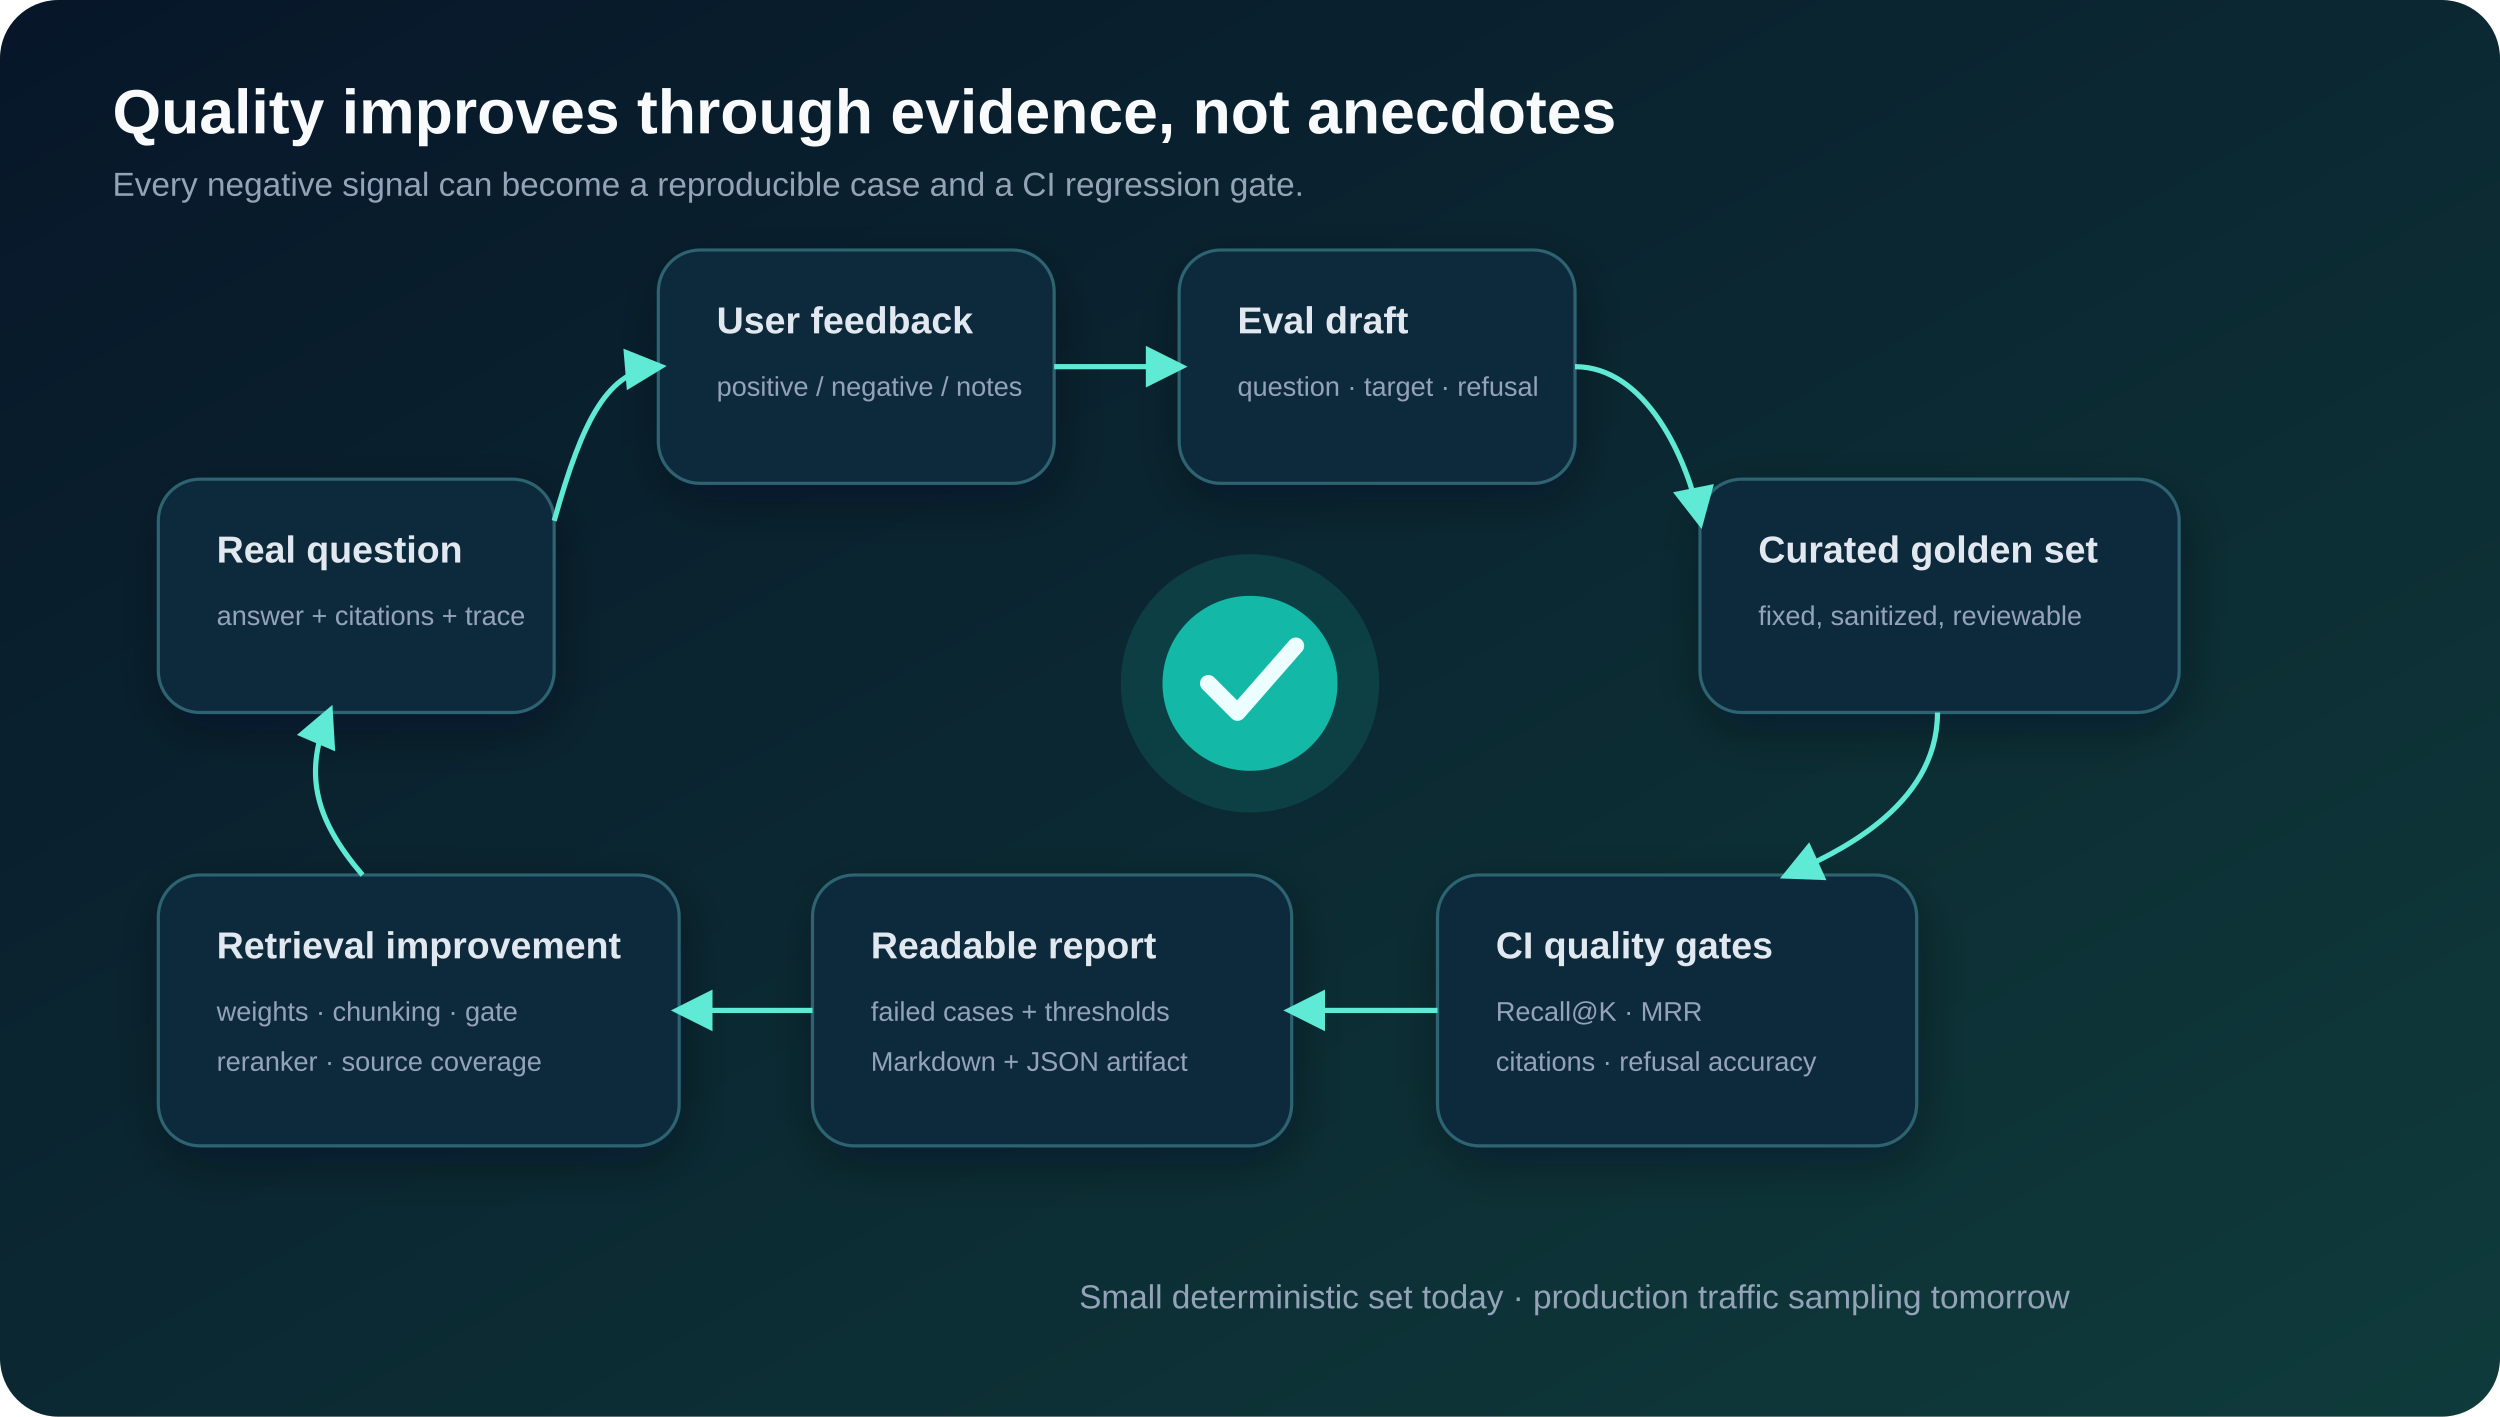
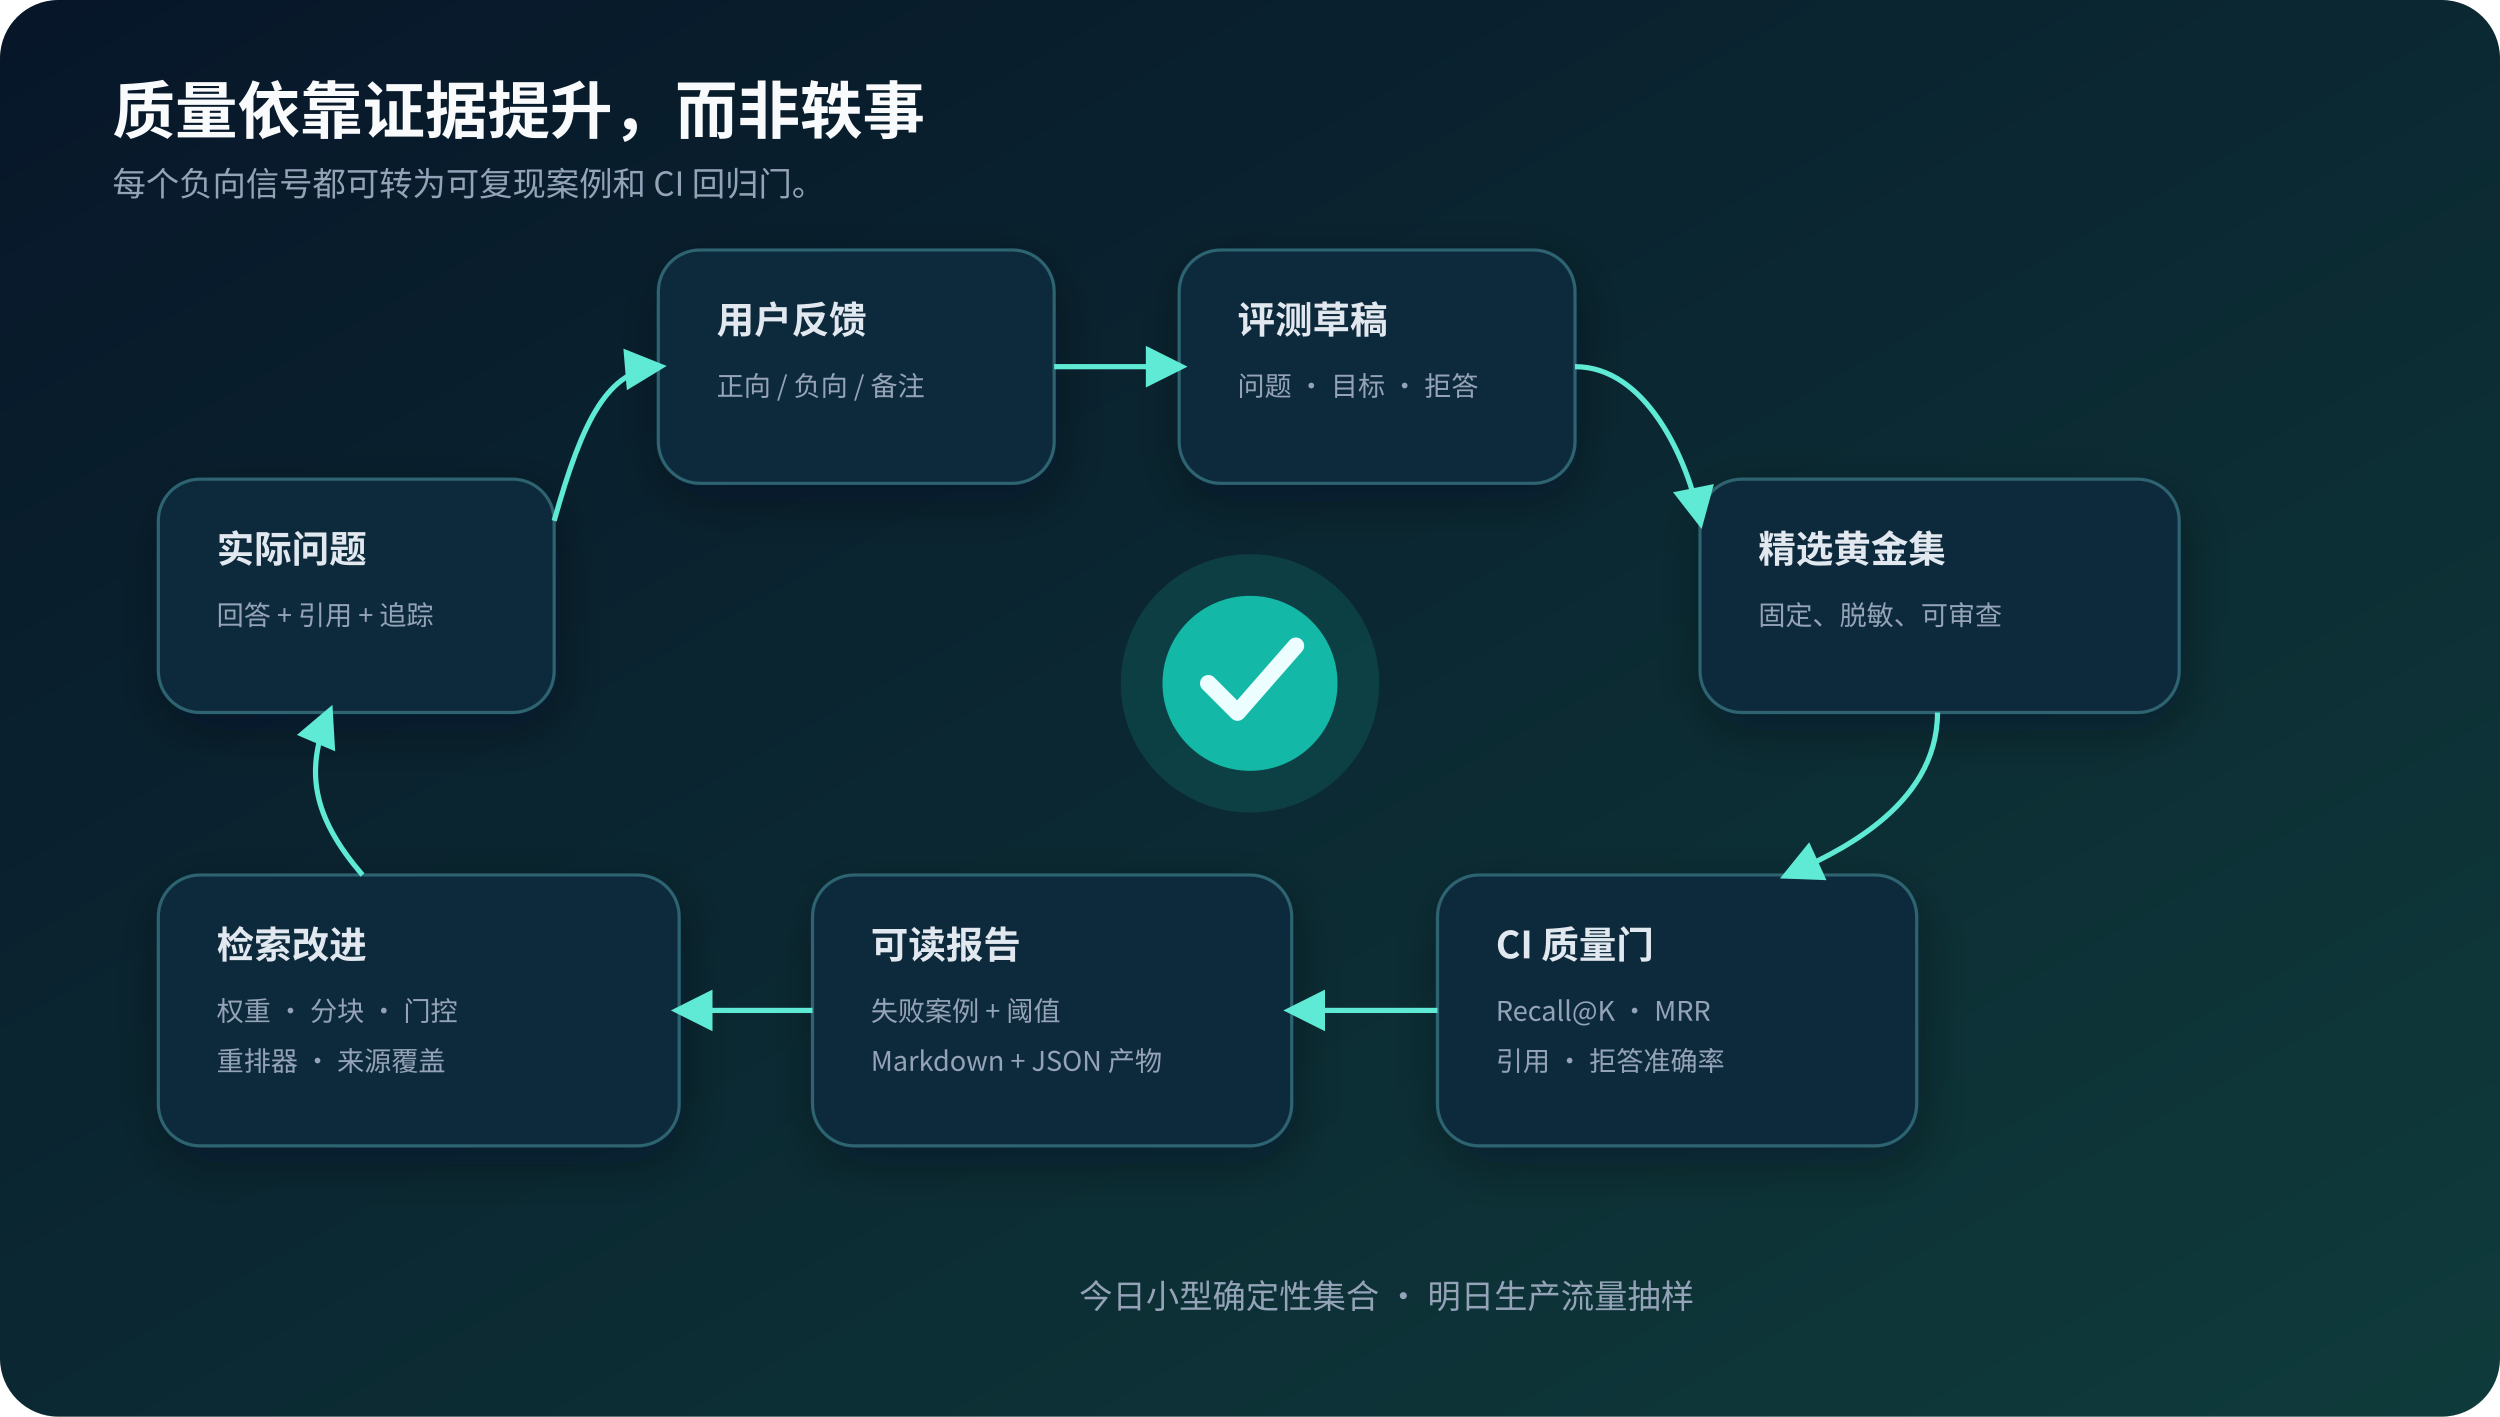
- <svg xmlns="http://www.w3.org/2000/svg" width="1200" height="680" viewBox="0 0 1200 680" role="img" aria-labelledby="title desc">
+ <svg xmlns="http://www.w3.org/2000/svg" width="1200" height="680" viewBox="0 0 1200 680" role="img" aria-labelledby="title desc" lang="zh-CN" xml:lang="zh-CN">
  <defs>
    <linearGradient id="bg" x1="0" y1="0" x2="1" y2="1">
      <stop stop-color="#071629" />
      <stop offset="1" stop-color="#0f3b3b" />
    </linearGradient>
    <filter id="glow">
      <feDropShadow dy="8" stdDeviation="12" flood-color="#020617" flood-opacity=".35" />
    </filter>
    <marker id="a" viewBox="0 0 10 10" refX="8" refY="5" markerWidth="8" markerHeight="8" orient="auto">
      <path d="M0 0 10 5 0 10z" fill="#5eead4" />
    </marker>
-     <style>text{font-family:Arial,Helvetica,sans-serif}.h{font-size:30px;font-weight:700;fill:#f8fafc}.s{font-size:16px;font-weight:400;fill:#94a3b8}.t{font-size:18px;font-weight:700;fill:#e2e8f0}.c{font-size:13px;font-weight:400;fill:#94a3b8}.box{fill:#102b3c;stroke:#2d6471;stroke-width:1.5}.line{fill:none;stroke:#5eead4;stroke-width:2.5;marker-end:url(#a)}</style>
+     <style>text{font-family:"PingFang SC","Hiragino Sans GB","Microsoft YaHei","Noto Sans CJK SC",Arial,Helvetica,sans-serif}.h{font-size:30px;font-weight:700;fill:#f8fafc}.s{font-size:16px;font-weight:400;fill:#94a3b8}.t{font-size:18px;font-weight:700;fill:#e2e8f0}.c{font-size:13px;font-weight:400;fill:#94a3b8}.box{fill:#102b3c;stroke:#2d6471;stroke-width:1.5}.line{fill:none;stroke:#5eead4;stroke-width:2.5;marker-end:url(#a)}</style>
  </defs>
  <rect width="1200" height="680" rx="28" fill="url(#bg)" />
-   <text x="54" y="64" class="h">Quality improves through evidence, not anecdotes</text>
-   <text x="54" y="94" class="s">Every negative signal can become a reproducible case and a CI regression gate.</text>
+   <text x="54" y="64" class="h">质量依靠证据提升，而非轶事</text>
+   <text x="54" y="94" class="s">每个负向信号都可转为可复现案例和 CI 回归门。</text>
  <g filter="url(#glow)">
    <rect x="76" y="230" width="190" height="112" rx="20" class="box" />
-     <text x="104" y="270" class="t">Real question</text>
-     <text x="104" y="300" class="c">answer + citations + trace</text>
+     <text x="104" y="270" class="t">实际问题</text>
+     <text x="104" y="300" class="c">回答 + 引用 + 追踪</text>
    <rect x="316" y="120" width="190" height="112" rx="20" class="box" />
-     <text x="344" y="160" class="t">User feedback</text>
-     <text x="344" y="190" class="c">positive / negative / notes</text>
+     <text x="344" y="160" class="t">用户反馈</text>
+     <text x="344" y="190" class="c">正向 / 负向 / 备注</text>
    <rect x="566" y="120" width="190" height="112" rx="20" class="box" />
-     <text x="594" y="160" class="t">Eval draft</text>
-     <text x="594" y="190" class="c">question · target · refusal</text>
+     <text x="594" y="160" class="t">评测草稿</text>
+     <text x="594" y="190" class="c">问题 · 目标 · 拒答</text>
    <rect x="816" y="230" width="230" height="112" rx="20" class="box" />
-     <text x="844" y="270" class="t">Curated golden set</text>
-     <text x="844" y="300" class="c">fixed, sanitized, reviewable</text>
+     <text x="844" y="270" class="t">精选黄金集</text>
+     <text x="844" y="300" class="c">固定、脱敏、可审查</text>
    <rect x="690" y="420" width="230" height="130" rx="20" class="box" />
-     <text x="718" y="460" class="t">CI quality gates</text>
+     <text x="718" y="460" class="t">CI 质量门</text>
    <text x="718" y="490" class="c">Recall@K · MRR</text>
-     <text x="718" y="514" class="c">citations · refusal accuracy</text>
+     <text x="718" y="514" class="c">引用 · 拒答准确率</text>
    <rect x="390" y="420" width="230" height="130" rx="20" class="box" />
-     <text x="418" y="460" class="t">Readable report</text>
-     <text x="418" y="490" class="c">failed cases + thresholds</text>
-     <text x="418" y="514" class="c">Markdown + JSON artifact</text>
+     <text x="418" y="460" class="t">可读报告</text>
+     <text x="418" y="490" class="c">失败案例 + 阈值</text>
+     <text x="418" y="514" class="c">Markdown + JSON 产物</text>
    <rect x="76" y="420" width="250" height="130" rx="20" class="box" />
-     <text x="104" y="460" class="t">Retrieval improvement</text>
-     <text x="104" y="490" class="c">weights · chunking · gate</text>
-     <text x="104" y="514" class="c">reranker · source coverage</text>
+     <text x="104" y="460" class="t">检索改进</text>
+     <text x="104" y="490" class="c">权重 · 分块 · 门控</text>
+     <text x="104" y="514" class="c">重排器 · 来源覆盖</text>
  </g>
  <path d="M266 250 C280 200 292 178 316 176" class="line" />
  <path d="M506 176 H566" class="line" />
  <path d="M756 176 C790 176 810 220 816 250" class="line" />
  <path d="M930 342 C930 388 880 410 858 420" class="line" />
  <path d="M690 485 H620" class="line" />
  <path d="M390 485 H326" class="line" />
  <path d="M174 420 C150 392 146 370 158 342" class="line" />
  <circle cx="600" cy="328" r="62" fill="#0f766e" opacity=".3" />
  <circle cx="600" cy="328" r="42" fill="#14b8a6" />
  <path d="M580 328l14 14 28-32" fill="none" stroke="#ecfeff" stroke-width="8" stroke-linecap="round" stroke-linejoin="round" />
-   <text x="518" y="628" class="s">Small deterministic set today · production traffic sampling tomorrow</text>
+   <text x="518" y="628" class="s">今日小型确定性集合 · 明日生产流量抽样</text>
</svg>
